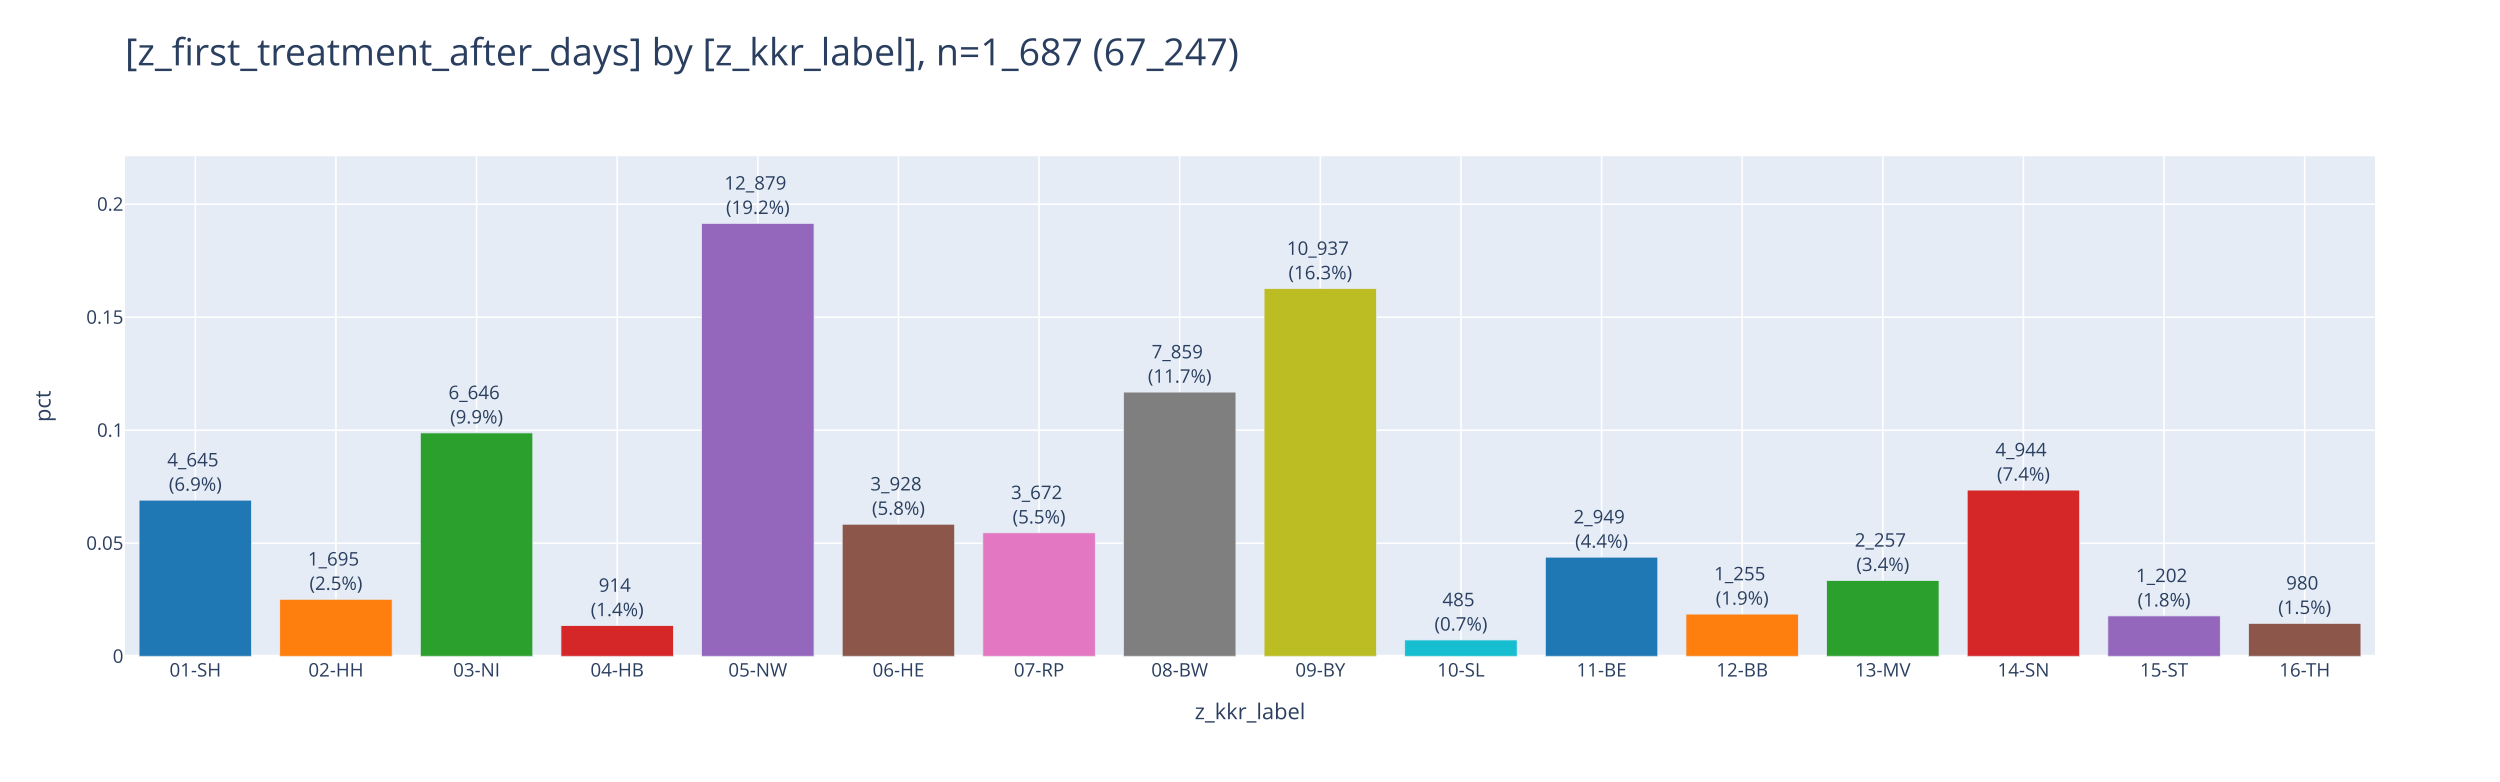
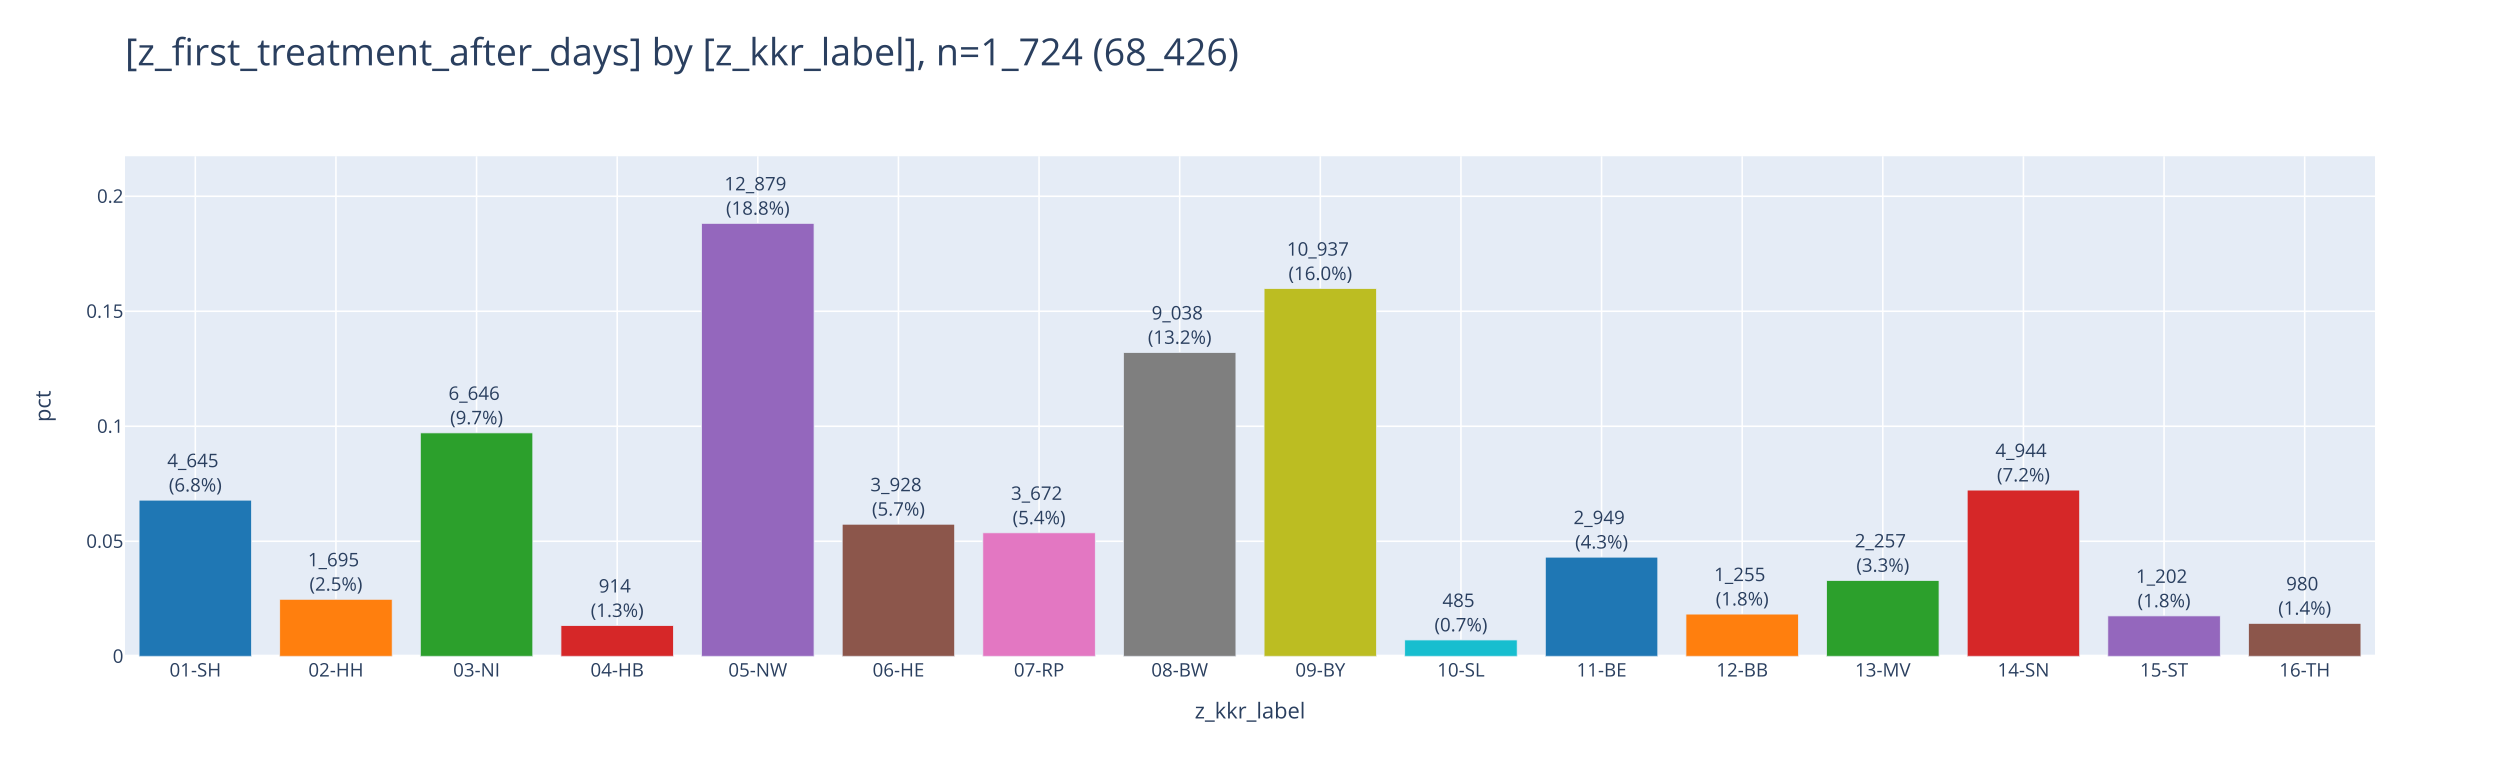
<svg xmlns="http://www.w3.org/2000/svg" class="main-svg" width="1600" height="500" style="" viewBox="0 0 1600 500">
  <rect x="0" y="0" width="1600" height="500" style="fill: rgb(255, 255, 255); fill-opacity: 1;" />
-   <defs id="defs-fbf66f">
+   <defs id="defs-77fe4f">
    <g class="clips">
-       <clipPath id="clipfbf66fxyplot" class="plotclip">
+       <clipPath id="clip77fe4fxyplot" class="plotclip">
        <rect width="1440" height="320" />
      </clipPath>
-       <clipPath class="axesclip" id="clipfbf66fx">
+       <clipPath class="axesclip" id="clip77fe4fx">
        <rect x="80" y="0" width="1440" height="500" />
      </clipPath>
-       <clipPath class="axesclip" id="clipfbf66fy">
+       <clipPath class="axesclip" id="clip77fe4fy">
        <rect x="0" y="100" width="1600" height="320" />
      </clipPath>
-       <clipPath class="axesclip" id="clipfbf66fxy">
+       <clipPath class="axesclip" id="clip77fe4fxy">
        <rect x="80" y="100" width="1440" height="320" />
      </clipPath>
    </g>
    <g class="gradients" />
    <g class="patterns" />
  </defs>
  <g class="bglayer">
    <rect class="bg" x="80" y="100" width="1440" height="320" style="fill: rgb(229, 236, 246); fill-opacity: 1; stroke-width: 0;" />
  </g>
  <g class="layer-below">
    <g class="imagelayer" />
    <g class="shapelayer" />
  </g>
  <g class="cartesianlayer">
    <g class="subplot xy">
      <g class="layer-subplot">
        <g class="shapelayer" />
        <g class="imagelayer" />
      </g>
      <g class="minor-gridlayer">
        <g class="x" />
        <g class="y" />
      </g>
      <g class="gridlayer">
        <g class="x">
          <path class="xgrid crisp" transform="translate(125,0)" d="M0,100v320" style="stroke: rgb(255, 255, 255); stroke-opacity: 1; stroke-width: 1px;" />
          <path class="xgrid crisp" transform="translate(215,0)" d="M0,100v320" style="stroke: rgb(255, 255, 255); stroke-opacity: 1; stroke-width: 1px;" />
          <path class="xgrid crisp" transform="translate(305,0)" d="M0,100v320" style="stroke: rgb(255, 255, 255); stroke-opacity: 1; stroke-width: 1px;" />
          <path class="xgrid crisp" transform="translate(395,0)" d="M0,100v320" style="stroke: rgb(255, 255, 255); stroke-opacity: 1; stroke-width: 1px;" />
          <path class="xgrid crisp" transform="translate(485,0)" d="M0,100v320" style="stroke: rgb(255, 255, 255); stroke-opacity: 1; stroke-width: 1px;" />
          <path class="xgrid crisp" transform="translate(575,0)" d="M0,100v320" style="stroke: rgb(255, 255, 255); stroke-opacity: 1; stroke-width: 1px;" />
          <path class="xgrid crisp" transform="translate(665,0)" d="M0,100v320" style="stroke: rgb(255, 255, 255); stroke-opacity: 1; stroke-width: 1px;" />
          <path class="xgrid crisp" transform="translate(755,0)" d="M0,100v320" style="stroke: rgb(255, 255, 255); stroke-opacity: 1; stroke-width: 1px;" />
          <path class="xgrid crisp" transform="translate(845,0)" d="M0,100v320" style="stroke: rgb(255, 255, 255); stroke-opacity: 1; stroke-width: 1px;" />
          <path class="xgrid crisp" transform="translate(935,0)" d="M0,100v320" style="stroke: rgb(255, 255, 255); stroke-opacity: 1; stroke-width: 1px;" />
          <path class="xgrid crisp" transform="translate(1025,0)" d="M0,100v320" style="stroke: rgb(255, 255, 255); stroke-opacity: 1; stroke-width: 1px;" />
          <path class="xgrid crisp" transform="translate(1115,0)" d="M0,100v320" style="stroke: rgb(255, 255, 255); stroke-opacity: 1; stroke-width: 1px;" />
          <path class="xgrid crisp" transform="translate(1205,0)" d="M0,100v320" style="stroke: rgb(255, 255, 255); stroke-opacity: 1; stroke-width: 1px;" />
          <path class="xgrid crisp" transform="translate(1295,0)" d="M0,100v320" style="stroke: rgb(255, 255, 255); stroke-opacity: 1; stroke-width: 1px;" />
          <path class="xgrid crisp" transform="translate(1385,0)" d="M0,100v320" style="stroke: rgb(255, 255, 255); stroke-opacity: 1; stroke-width: 1px;" />
          <path class="xgrid crisp" transform="translate(1475,0)" d="M0,100v320" style="stroke: rgb(255, 255, 255); stroke-opacity: 1; stroke-width: 1px;" />
        </g>
        <g class="y">
-           <path class="ygrid crisp" transform="translate(0,347.67)" d="M80,0h1440" style="stroke: rgb(255, 255, 255); stroke-opacity: 1; stroke-width: 1px;" />
-           <path class="ygrid crisp" transform="translate(0,275.34)" d="M80,0h1440" style="stroke: rgb(255, 255, 255); stroke-opacity: 1; stroke-width: 1px;" />
-           <path class="ygrid crisp" transform="translate(0,203)" d="M80,0h1440" style="stroke: rgb(255, 255, 255); stroke-opacity: 1; stroke-width: 1px;" />
-           <path class="ygrid crisp" transform="translate(0,130.67)" d="M80,0h1440" style="stroke: rgb(255, 255, 255); stroke-opacity: 1; stroke-width: 1px;" />
+           <path class="ygrid crisp" transform="translate(0,346.4)" d="M80,0h1440" style="stroke: rgb(255, 255, 255); stroke-opacity: 1; stroke-width: 1px;" />
+           <path class="ygrid crisp" transform="translate(0,272.8)" d="M80,0h1440" style="stroke: rgb(255, 255, 255); stroke-opacity: 1; stroke-width: 1px;" />
+           <path class="ygrid crisp" transform="translate(0,199.2)" d="M80,0h1440" style="stroke: rgb(255, 255, 255); stroke-opacity: 1; stroke-width: 1px;" />
+           <path class="ygrid crisp" transform="translate(0,125.6)" d="M80,0h1440" style="stroke: rgb(255, 255, 255); stroke-opacity: 1; stroke-width: 1px;" />
        </g>
      </g>
      <g class="zerolinelayer">
        <path class="yzl zl crisp" transform="translate(0,420)" d="M80,0h1440" style="stroke: rgb(255, 255, 255); stroke-opacity: 1; stroke-width: 2px;" />
      </g>
      <g class="layer-between">
        <g class="shapelayer" />
        <g class="imagelayer" />
      </g>
      <path class="xlines-below" />
      <path class="ylines-below" />
      <g class="overlines-below" />
      <g class="xaxislayer-below" />
      <g class="yaxislayer-below" />
      <g class="overaxes-below" />
      <g class="overplot">
-         <g class="xy" transform="translate(80,100)" clip-path="url(#clipfbf66fxyplot)">
+         <g class="xy" transform="translate(80,100)" clip-path="url(#clip77fe4fxyplot)">
          <g class="barlayer mlayer">
            <g class="trace bars" style="opacity: 1;">
              <g class="points">
                <g class="point">
                  <path d="M9,320V220.08H81V320Z" style="vector-effect: none; opacity: 1; stroke-width: 0.5px; fill: rgb(31, 119, 180); fill-opacity: 1; stroke: rgb(229, 236, 246); stroke-opacity: 1;" />
-                   <text class="bartext bartext-outside" text-anchor="middle" data-notex="1" x="0" y="0" style="font-family: 'Open Sans', verdana, arial, sans-serif; font-size: 12px; fill: rgb(42, 63, 95); fill-opacity: 1; white-space: pre;" transform="translate(45,198.4804)">
+                   <text class="bartext bartext-outside" text-anchor="middle" data-notex="1" x="0" y="0" style="font-family: 'Open Sans', verdana, arial, sans-serif; font-size: 12px; fill: rgb(42, 63, 95); fill-opacity: 1; white-space: pre;" transform="translate(45,198.9804)">
                    <tspan class="line" dy="0em" x="0" y="0">4_645</tspan>
-                     <tspan class="line" dy="1.3em" x="0" y="0">(6.9%)</tspan>
+                     <tspan class="line" dy="1.3em" x="0" y="0">(6.8%)</tspan>
                  </text>
                </g>
              </g>
            </g>
            <g class="trace bars" style="opacity: 1;">
              <g class="points">
                <g class="point">
                  <path d="M99,320V283.54H171V320Z" style="vector-effect: none; opacity: 1; stroke-width: 0.5px; fill: rgb(255, 127, 14); fill-opacity: 1; stroke: rgb(229, 236, 246); stroke-opacity: 1;" />
-                   <text class="bartext bartext-outside" text-anchor="middle" data-notex="1" x="0" y="0" style="font-family: 'Open Sans', verdana, arial, sans-serif; font-size: 12px; fill: rgb(42, 63, 95); fill-opacity: 1; white-space: pre;" transform="translate(135,261.9404)">
+                   <text class="bartext bartext-outside" text-anchor="middle" data-notex="1" x="0" y="0" style="font-family: 'Open Sans', verdana, arial, sans-serif; font-size: 12px; fill: rgb(42, 63, 95); fill-opacity: 1; white-space: pre;" transform="translate(135,262.4404)">
                    <tspan class="line" dy="0em" x="0" y="0">1_695</tspan>
                    <tspan class="line" dy="1.3em" x="0" y="0">(2.5%)</tspan>
                  </text>
                </g>
              </g>
            </g>
            <g class="trace bars" style="opacity: 1;">
              <g class="points">
                <g class="point">
                  <path d="M189,320V177.03H261V320Z" style="vector-effect: none; opacity: 1; stroke-width: 0.5px; fill: rgb(44, 160, 44); fill-opacity: 1; stroke: rgb(229, 236, 246); stroke-opacity: 1;" />
-                   <text class="bartext bartext-outside" text-anchor="middle" data-notex="1" x="0" y="0" style="font-family: 'Open Sans', verdana, arial, sans-serif; font-size: 12px; fill: rgb(42, 63, 95); fill-opacity: 1; white-space: pre;" transform="translate(225,155.4304)">
+                   <text class="bartext bartext-outside" text-anchor="middle" data-notex="1" x="0" y="0" style="font-family: 'Open Sans', verdana, arial, sans-serif; font-size: 12px; fill: rgb(42, 63, 95); fill-opacity: 1; white-space: pre;" transform="translate(225,155.9304)">
                    <tspan class="line" dy="0em" x="0" y="0">6_646</tspan>
-                     <tspan class="line" dy="1.3em" x="0" y="0">(9.9%)</tspan>
+                     <tspan class="line" dy="1.3em" x="0" y="0">(9.7%)</tspan>
                  </text>
                </g>
              </g>
            </g>
            <g class="trace bars" style="opacity: 1;">
              <g class="points">
                <g class="point">
                  <path d="M279,320V300.34H351V320Z" style="vector-effect: none; opacity: 1; stroke-width: 0.5px; fill: rgb(214, 39, 40); fill-opacity: 1; stroke: rgb(229, 236, 246); stroke-opacity: 1;" />
-                   <text class="bartext bartext-outside" text-anchor="middle" data-notex="1" x="0" y="0" style="font-family: 'Open Sans', verdana, arial, sans-serif; font-size: 12px; fill: rgb(42, 63, 95); fill-opacity: 1; white-space: pre;" transform="translate(315,278.7404)">
+                   <text class="bartext bartext-outside" text-anchor="middle" data-notex="1" x="0" y="0" style="font-family: 'Open Sans', verdana, arial, sans-serif; font-size: 12px; fill: rgb(42, 63, 95); fill-opacity: 1; white-space: pre;" transform="translate(315,279.2404)">
                    <tspan class="line" dy="0em" x="0" y="0">914</tspan>
-                     <tspan class="line" dy="1.3em" x="0" y="0">(1.4%)</tspan>
+                     <tspan class="line" dy="1.3em" x="0" y="0">(1.3%)</tspan>
                  </text>
                </g>
              </g>
            </g>
            <g class="trace bars" style="opacity: 1;">
              <g class="points">
                <g class="point">
                  <path d="M369,320V42.94H441V320Z" style="vector-effect: none; opacity: 1; stroke-width: 0.5px; fill: rgb(148, 103, 189); fill-opacity: 1; stroke: rgb(229, 236, 246); stroke-opacity: 1;" />
-                   <text class="bartext bartext-outside" text-anchor="middle" data-notex="1" x="0" y="0" style="font-family: 'Open Sans', verdana, arial, sans-serif; font-size: 12px; fill: rgb(42, 63, 95); fill-opacity: 1; white-space: pre;" transform="translate(405,21.34039)">
+                   <text class="bartext bartext-outside" text-anchor="middle" data-notex="1" x="0" y="0" style="font-family: 'Open Sans', verdana, arial, sans-serif; font-size: 12px; fill: rgb(42, 63, 95); fill-opacity: 1; white-space: pre;" transform="translate(405,21.84039)">
                    <tspan class="line" dy="0em" x="0" y="0">12_879</tspan>
-                     <tspan class="line" dy="1.3em" x="0" y="0">(19.2%)</tspan>
+                     <tspan class="line" dy="1.3em" x="0" y="0">(18.8%)</tspan>
                  </text>
                </g>
              </g>
            </g>
            <g class="trace bars" style="opacity: 1;">
              <g class="points">
                <g class="point">
                  <path d="M459,320V235.5H531V320Z" style="vector-effect: none; opacity: 1; stroke-width: 0.5px; fill: rgb(140, 86, 75); fill-opacity: 1; stroke: rgb(229, 236, 246); stroke-opacity: 1;" />
-                   <text class="bartext bartext-outside" text-anchor="middle" data-notex="1" x="0" y="0" style="font-family: 'Open Sans', verdana, arial, sans-serif; font-size: 12px; fill: rgb(42, 63, 95); fill-opacity: 1; white-space: pre;" transform="translate(495,213.9004)">
+                   <text class="bartext bartext-outside" text-anchor="middle" data-notex="1" x="0" y="0" style="font-family: 'Open Sans', verdana, arial, sans-serif; font-size: 12px; fill: rgb(42, 63, 95); fill-opacity: 1; white-space: pre;" transform="translate(495,214.4004)">
                    <tspan class="line" dy="0em" x="0" y="0">3_928</tspan>
-                     <tspan class="line" dy="1.3em" x="0" y="0">(5.8%)</tspan>
+                     <tspan class="line" dy="1.3em" x="0" y="0">(5.7%)</tspan>
                  </text>
                </g>
              </g>
            </g>
            <g class="trace bars" style="opacity: 1;">
              <g class="points">
                <g class="point">
                  <path d="M549,320V241.01H621V320Z" style="vector-effect: none; opacity: 1; stroke-width: 0.5px; fill: rgb(227, 119, 194); fill-opacity: 1; stroke: rgb(229, 236, 246); stroke-opacity: 1;" />
-                   <text class="bartext bartext-outside" text-anchor="middle" data-notex="1" x="0" y="0" style="font-family: 'Open Sans', verdana, arial, sans-serif; font-size: 12px; fill: rgb(42, 63, 95); fill-opacity: 1; white-space: pre;" transform="translate(585,219.4104)">
+                   <text class="bartext bartext-outside" text-anchor="middle" data-notex="1" x="0" y="0" style="font-family: 'Open Sans', verdana, arial, sans-serif; font-size: 12px; fill: rgb(42, 63, 95); fill-opacity: 1; white-space: pre;" transform="translate(585,219.9104)">
                    <tspan class="line" dy="0em" x="0" y="0">3_672</tspan>
-                     <tspan class="line" dy="1.3em" x="0" y="0">(5.5%)</tspan>
-                   </text>
-                 </g>
-               </g>
-             </g>
-             <g class="trace bars" style="opacity: 1;">
-               <g class="points">
-                 <g class="point">
-                   <path d="M639,320V150.94H711V320Z" style="vector-effect: none; opacity: 1; stroke-width: 0.5px; fill: rgb(127, 127, 127); fill-opacity: 1; stroke: rgb(229, 236, 246); stroke-opacity: 1;" />
-                   <text class="bartext bartext-outside" text-anchor="middle" data-notex="1" x="0" y="0" style="font-family: 'Open Sans', verdana, arial, sans-serif; font-size: 12px; fill: rgb(42, 63, 95); fill-opacity: 1; white-space: pre;" transform="translate(675,129.3404)">
-                     <tspan class="line" dy="0em" x="0" y="0">7_859</tspan>
-                     <tspan class="line" dy="1.3em" x="0" y="0">(11.7%)</tspan>
+                     <tspan class="line" dy="1.3em" x="0" y="0">(5.4%)</tspan>
+                   </text>
+                 </g>
+               </g>
+             </g>
+             <g class="trace bars" style="opacity: 1;">
+               <g class="points">
+                 <g class="point">
+                   <path d="M639,320V125.57H711V320Z" style="vector-effect: none; opacity: 1; stroke-width: 0.5px; fill: rgb(127, 127, 127); fill-opacity: 1; stroke: rgb(229, 236, 246); stroke-opacity: 1;" />
+                   <text class="bartext bartext-outside" text-anchor="middle" data-notex="1" x="0" y="0" style="font-family: 'Open Sans', verdana, arial, sans-serif; font-size: 12px; fill: rgb(42, 63, 95); fill-opacity: 1; white-space: pre;" transform="translate(675,104.4704)">
+                     <tspan class="line" dy="0em" x="0" y="0">9_038</tspan>
+                     <tspan class="line" dy="1.3em" x="0" y="0">(13.2%)</tspan>
                  </text>
                </g>
              </g>
            </g>
            <g class="trace bars" style="opacity: 1;">
              <g class="points">
                <g class="point">
                  <path d="M729,320V84.72H801V320Z" style="vector-effect: none; opacity: 1; stroke-width: 0.5px; fill: rgb(188, 189, 34); fill-opacity: 1; stroke: rgb(229, 236, 246); stroke-opacity: 1;" />
-                   <text class="bartext bartext-outside" text-anchor="middle" data-notex="1" x="0" y="0" style="font-family: 'Open Sans', verdana, arial, sans-serif; font-size: 12px; fill: rgb(42, 63, 95); fill-opacity: 1; white-space: pre;" transform="translate(765,63.12039)">
+                   <text class="bartext bartext-outside" text-anchor="middle" data-notex="1" x="0" y="0" style="font-family: 'Open Sans', verdana, arial, sans-serif; font-size: 12px; fill: rgb(42, 63, 95); fill-opacity: 1; white-space: pre;" transform="translate(765,63.62039)">
                    <tspan class="line" dy="0em" x="0" y="0">10_937</tspan>
-                     <tspan class="line" dy="1.3em" x="0" y="0">(16.3%)</tspan>
+                     <tspan class="line" dy="1.3em" x="0" y="0">(16.0%)</tspan>
                  </text>
                </g>
              </g>
            </g>
            <g class="trace bars" style="opacity: 1;">
              <g class="points">
                <g class="point">
                  <path d="M819,320V309.57H891V320Z" style="vector-effect: none; opacity: 1; stroke-width: 0.5px; fill: rgb(23, 190, 207); fill-opacity: 1; stroke: rgb(229, 236, 246); stroke-opacity: 1;" />
-                   <text class="bartext bartext-outside" text-anchor="middle" data-notex="1" x="0" y="0" style="font-family: 'Open Sans', verdana, arial, sans-serif; font-size: 12px; fill: rgb(42, 63, 95); fill-opacity: 1; white-space: pre;" transform="translate(855,287.9704)">
+                   <text class="bartext bartext-outside" text-anchor="middle" data-notex="1" x="0" y="0" style="font-family: 'Open Sans', verdana, arial, sans-serif; font-size: 12px; fill: rgb(42, 63, 95); fill-opacity: 1; white-space: pre;" transform="translate(855,288.4704)">
                    <tspan class="line" dy="0em" x="0" y="0">485</tspan>
                    <tspan class="line" dy="1.3em" x="0" y="0">(0.7%)</tspan>
                  </text>
                </g>
              </g>
            </g>
            <g class="trace bars" style="opacity: 1;">
              <g class="points">
                <g class="point">
                  <path d="M909,320V256.56H981V320Z" style="vector-effect: none; opacity: 1; stroke-width: 0.5px; fill: rgb(31, 119, 180); fill-opacity: 1; stroke: rgb(229, 236, 246); stroke-opacity: 1;" />
-                   <text class="bartext bartext-outside" text-anchor="middle" data-notex="1" x="0" y="0" style="font-family: 'Open Sans', verdana, arial, sans-serif; font-size: 12px; fill: rgb(42, 63, 95); fill-opacity: 1; white-space: pre;" transform="translate(945,234.9604)">
+                   <text class="bartext bartext-outside" text-anchor="middle" data-notex="1" x="0" y="0" style="font-family: 'Open Sans', verdana, arial, sans-serif; font-size: 12px; fill: rgb(42, 63, 95); fill-opacity: 1; white-space: pre;" transform="translate(945,235.4604)">
                    <tspan class="line" dy="0em" x="0" y="0">2_949</tspan>
-                     <tspan class="line" dy="1.3em" x="0" y="0">(4.4%)</tspan>
+                     <tspan class="line" dy="1.3em" x="0" y="0">(4.3%)</tspan>
                  </text>
                </g>
              </g>
            </g>
            <g class="trace bars" style="opacity: 1;">
              <g class="points">
                <g class="point">
                  <path d="M999,320V293H1071V320Z" style="vector-effect: none; opacity: 1; stroke-width: 0.5px; fill: rgb(255, 127, 14); fill-opacity: 1; stroke: rgb(229, 236, 246); stroke-opacity: 1;" />
-                   <text class="bartext bartext-outside" text-anchor="middle" data-notex="1" x="0" y="0" style="font-family: 'Open Sans', verdana, arial, sans-serif; font-size: 12px; fill: rgb(42, 63, 95); fill-opacity: 1; white-space: pre;" transform="translate(1035,271.4004)">
+                   <text class="bartext bartext-outside" text-anchor="middle" data-notex="1" x="0" y="0" style="font-family: 'Open Sans', verdana, arial, sans-serif; font-size: 12px; fill: rgb(42, 63, 95); fill-opacity: 1; white-space: pre;" transform="translate(1035,271.9004)">
                    <tspan class="line" dy="0em" x="0" y="0">1_255</tspan>
-                     <tspan class="line" dy="1.3em" x="0" y="0">(1.9%)</tspan>
+                     <tspan class="line" dy="1.3em" x="0" y="0">(1.8%)</tspan>
                  </text>
                </g>
              </g>
            </g>
            <g class="trace bars" style="opacity: 1;">
              <g class="points">
                <g class="point">
                  <path d="M1089,320V271.45H1161V320Z" style="vector-effect: none; opacity: 1; stroke-width: 0.5px; fill: rgb(44, 160, 44); fill-opacity: 1; stroke: rgb(229, 236, 246); stroke-opacity: 1;" />
-                   <text class="bartext bartext-outside" text-anchor="middle" data-notex="1" x="0" y="0" style="font-family: 'Open Sans', verdana, arial, sans-serif; font-size: 12px; fill: rgb(42, 63, 95); fill-opacity: 1; white-space: pre;" transform="translate(1125,249.8504)">
+                   <text class="bartext bartext-outside" text-anchor="middle" data-notex="1" x="0" y="0" style="font-family: 'Open Sans', verdana, arial, sans-serif; font-size: 12px; fill: rgb(42, 63, 95); fill-opacity: 1; white-space: pre;" transform="translate(1125,250.3504)">
                    <tspan class="line" dy="0em" x="0" y="0">2_257</tspan>
-                     <tspan class="line" dy="1.3em" x="0" y="0">(3.4%)</tspan>
+                     <tspan class="line" dy="1.3em" x="0" y="0">(3.3%)</tspan>
                  </text>
                </g>
              </g>
            </g>
            <g class="trace bars" style="opacity: 1;">
              <g class="points">
                <g class="point">
                  <path d="M1179,320V213.64H1251V320Z" style="vector-effect: none; opacity: 1; stroke-width: 0.5px; fill: rgb(214, 39, 40); fill-opacity: 1; stroke: rgb(229, 236, 246); stroke-opacity: 1;" />
-                   <text class="bartext bartext-outside" text-anchor="middle" data-notex="1" x="0" y="0" style="font-family: 'Open Sans', verdana, arial, sans-serif; font-size: 12px; fill: rgb(42, 63, 95); fill-opacity: 1; white-space: pre;" transform="translate(1215,192.0404)">
+                   <text class="bartext bartext-outside" text-anchor="middle" data-notex="1" x="0" y="0" style="font-family: 'Open Sans', verdana, arial, sans-serif; font-size: 12px; fill: rgb(42, 63, 95); fill-opacity: 1; white-space: pre;" transform="translate(1215,192.5404)">
                    <tspan class="line" dy="0em" x="0" y="0">4_944</tspan>
-                     <tspan class="line" dy="1.3em" x="0" y="0">(7.4%)</tspan>
+                     <tspan class="line" dy="1.3em" x="0" y="0">(7.2%)</tspan>
                  </text>
                </g>
              </g>
            </g>
            <g class="trace bars" style="opacity: 1;">
              <g class="points">
                <g class="point">
                  <path d="M1269,320V294.14H1341V320Z" style="vector-effect: none; opacity: 1; stroke-width: 0.5px; fill: rgb(148, 103, 189); fill-opacity: 1; stroke: rgb(229, 236, 246); stroke-opacity: 1;" />
-                   <text class="bartext bartext-outside" text-anchor="middle" data-notex="1" x="0" y="0" style="font-family: 'Open Sans', verdana, arial, sans-serif; font-size: 12px; fill: rgb(42, 63, 95); fill-opacity: 1; white-space: pre;" transform="translate(1305,272.5404)">
+                   <text class="bartext bartext-outside" text-anchor="middle" data-notex="1" x="0" y="0" style="font-family: 'Open Sans', verdana, arial, sans-serif; font-size: 12px; fill: rgb(42, 63, 95); fill-opacity: 1; white-space: pre;" transform="translate(1305,273.0404)">
                    <tspan class="line" dy="0em" x="0" y="0">1_202</tspan>
                    <tspan class="line" dy="1.3em" x="0" y="0">(1.8%)</tspan>
                  </text>
                </g>
              </g>
            </g>
            <g class="trace bars" style="opacity: 1;">
              <g class="points">
                <g class="point">
                  <path d="M1359,320V298.92H1431V320Z" style="vector-effect: none; opacity: 1; stroke-width: 0.5px; fill: rgb(140, 86, 75); fill-opacity: 1; stroke: rgb(229, 236, 246); stroke-opacity: 1;" />
-                   <text class="bartext bartext-outside" text-anchor="middle" data-notex="1" x="0" y="0" style="font-family: 'Open Sans', verdana, arial, sans-serif; font-size: 12px; fill: rgb(42, 63, 95); fill-opacity: 1; white-space: pre;" transform="translate(1395,277.3204)">
+                   <text class="bartext bartext-outside" text-anchor="middle" data-notex="1" x="0" y="0" style="font-family: 'Open Sans', verdana, arial, sans-serif; font-size: 12px; fill: rgb(42, 63, 95); fill-opacity: 1; white-space: pre;" transform="translate(1395,277.8204)">
                    <tspan class="line" dy="0em" x="0" y="0">980</tspan>
-                     <tspan class="line" dy="1.3em" x="0" y="0">(1.5%)</tspan>
+                     <tspan class="line" dy="1.3em" x="0" y="0">(1.4%)</tspan>
                  </text>
                </g>
              </g>
            </g>
          </g>
        </g>
      </g>
      <path class="xlines-above crisp" d="M0,0" style="fill: none;" />
      <path class="ylines-above crisp" d="M0,0" style="fill: none;" />
      <g class="overlines-above" />
      <g class="xaxislayer-above">
        <g class="xtick">
          <text text-anchor="middle" x="0" y="433" transform="translate(125,0)" style="font-family: 'Open Sans', verdana, arial, sans-serif; font-size: 12px; fill: rgb(42, 63, 95); fill-opacity: 1; white-space: pre; opacity: 1;">01-SH</text>
        </g>
        <g class="xtick">
          <text text-anchor="middle" x="0" y="433" transform="translate(215,0)" style="font-family: 'Open Sans', verdana, arial, sans-serif; font-size: 12px; fill: rgb(42, 63, 95); fill-opacity: 1; white-space: pre; opacity: 1;">02-HH</text>
        </g>
        <g class="xtick">
          <text text-anchor="middle" x="0" y="433" transform="translate(305,0)" style="font-family: 'Open Sans', verdana, arial, sans-serif; font-size: 12px; fill: rgb(42, 63, 95); fill-opacity: 1; white-space: pre; opacity: 1;">03-NI</text>
        </g>
        <g class="xtick">
          <text text-anchor="middle" x="0" y="433" transform="translate(395,0)" style="font-family: 'Open Sans', verdana, arial, sans-serif; font-size: 12px; fill: rgb(42, 63, 95); fill-opacity: 1; white-space: pre; opacity: 1;">04-HB</text>
        </g>
        <g class="xtick">
          <text text-anchor="middle" x="0" y="433" transform="translate(485,0)" style="font-family: 'Open Sans', verdana, arial, sans-serif; font-size: 12px; fill: rgb(42, 63, 95); fill-opacity: 1; white-space: pre; opacity: 1;">05-NW</text>
        </g>
        <g class="xtick">
          <text text-anchor="middle" x="0" y="433" transform="translate(575,0)" style="font-family: 'Open Sans', verdana, arial, sans-serif; font-size: 12px; fill: rgb(42, 63, 95); fill-opacity: 1; white-space: pre; opacity: 1;">06-HE</text>
        </g>
        <g class="xtick">
          <text text-anchor="middle" x="0" y="433" transform="translate(665,0)" style="font-family: 'Open Sans', verdana, arial, sans-serif; font-size: 12px; fill: rgb(42, 63, 95); fill-opacity: 1; white-space: pre; opacity: 1;">07-RP</text>
        </g>
        <g class="xtick">
          <text text-anchor="middle" x="0" y="433" transform="translate(755,0)" style="font-family: 'Open Sans', verdana, arial, sans-serif; font-size: 12px; fill: rgb(42, 63, 95); fill-opacity: 1; white-space: pre; opacity: 1;">08-BW</text>
        </g>
        <g class="xtick">
          <text text-anchor="middle" x="0" y="433" transform="translate(845,0)" style="font-family: 'Open Sans', verdana, arial, sans-serif; font-size: 12px; fill: rgb(42, 63, 95); fill-opacity: 1; white-space: pre; opacity: 1;">09-BY</text>
        </g>
        <g class="xtick">
          <text text-anchor="middle" x="0" y="433" transform="translate(935,0)" style="font-family: 'Open Sans', verdana, arial, sans-serif; font-size: 12px; fill: rgb(42, 63, 95); fill-opacity: 1; white-space: pre; opacity: 1;">10-SL</text>
        </g>
        <g class="xtick">
          <text text-anchor="middle" x="0" y="433" transform="translate(1025,0)" style="font-family: 'Open Sans', verdana, arial, sans-serif; font-size: 12px; fill: rgb(42, 63, 95); fill-opacity: 1; white-space: pre; opacity: 1;">11-BE</text>
        </g>
        <g class="xtick">
          <text text-anchor="middle" x="0" y="433" transform="translate(1115,0)" style="font-family: 'Open Sans', verdana, arial, sans-serif; font-size: 12px; fill: rgb(42, 63, 95); fill-opacity: 1; white-space: pre; opacity: 1;">12-BB</text>
        </g>
        <g class="xtick">
          <text text-anchor="middle" x="0" y="433" transform="translate(1205,0)" style="font-family: 'Open Sans', verdana, arial, sans-serif; font-size: 12px; fill: rgb(42, 63, 95); fill-opacity: 1; white-space: pre; opacity: 1;">13-MV</text>
        </g>
        <g class="xtick">
          <text text-anchor="middle" x="0" y="433" transform="translate(1295,0)" style="font-family: 'Open Sans', verdana, arial, sans-serif; font-size: 12px; fill: rgb(42, 63, 95); fill-opacity: 1; white-space: pre; opacity: 1;">14-SN</text>
        </g>
        <g class="xtick">
          <text text-anchor="middle" x="0" y="433" transform="translate(1385,0)" style="font-family: 'Open Sans', verdana, arial, sans-serif; font-size: 12px; fill: rgb(42, 63, 95); fill-opacity: 1; white-space: pre; opacity: 1;">15-ST</text>
        </g>
        <g class="xtick">
          <text text-anchor="middle" x="0" y="433" transform="translate(1475,0)" style="font-family: 'Open Sans', verdana, arial, sans-serif; font-size: 12px; fill: rgb(42, 63, 95); fill-opacity: 1; white-space: pre; opacity: 1;">16-TH</text>
        </g>
      </g>
      <g class="yaxislayer-above">
        <g class="ytick">
          <text text-anchor="end" x="79" y="4.2" transform="translate(0,420)" style="font-family: 'Open Sans', verdana, arial, sans-serif; font-size: 12px; fill: rgb(42, 63, 95); fill-opacity: 1; white-space: pre; opacity: 1;">0</text>
        </g>
        <g class="ytick">
-           <text text-anchor="end" x="79" y="4.2" style="font-family: 'Open Sans', verdana, arial, sans-serif; font-size: 12px; fill: rgb(42, 63, 95); fill-opacity: 1; white-space: pre; opacity: 1;" transform="translate(0,347.67)">0.05</text>
-         </g>
-         <g class="ytick">
-           <text text-anchor="end" x="79" y="4.2" style="font-family: 'Open Sans', verdana, arial, sans-serif; font-size: 12px; fill: rgb(42, 63, 95); fill-opacity: 1; white-space: pre; opacity: 1;" transform="translate(0,275.34)">0.1</text>
-         </g>
-         <g class="ytick">
-           <text text-anchor="end" x="79" y="4.2" style="font-family: 'Open Sans', verdana, arial, sans-serif; font-size: 12px; fill: rgb(42, 63, 95); fill-opacity: 1; white-space: pre; opacity: 1;" transform="translate(0,203)">0.15</text>
-         </g>
-         <g class="ytick">
-           <text text-anchor="end" x="79" y="4.2" style="font-family: 'Open Sans', verdana, arial, sans-serif; font-size: 12px; fill: rgb(42, 63, 95); fill-opacity: 1; white-space: pre; opacity: 1;" transform="translate(0,130.67)">0.2</text>
+           <text text-anchor="end" x="79" y="4.2" style="font-family: 'Open Sans', verdana, arial, sans-serif; font-size: 12px; fill: rgb(42, 63, 95); fill-opacity: 1; white-space: pre; opacity: 1;" transform="translate(0,346.4)">0.05</text>
+         </g>
+         <g class="ytick">
+           <text text-anchor="end" x="79" y="4.2" style="font-family: 'Open Sans', verdana, arial, sans-serif; font-size: 12px; fill: rgb(42, 63, 95); fill-opacity: 1; white-space: pre; opacity: 1;" transform="translate(0,272.8)">0.1</text>
+         </g>
+         <g class="ytick">
+           <text text-anchor="end" x="79" y="4.2" style="font-family: 'Open Sans', verdana, arial, sans-serif; font-size: 12px; fill: rgb(42, 63, 95); fill-opacity: 1; white-space: pre; opacity: 1;" transform="translate(0,199.2)">0.15</text>
+         </g>
+         <g class="ytick">
+           <text text-anchor="end" x="79" y="4.2" style="font-family: 'Open Sans', verdana, arial, sans-serif; font-size: 12px; fill: rgb(42, 63, 95); fill-opacity: 1; white-space: pre; opacity: 1;" transform="translate(0,125.6)">0.2</text>
        </g>
      </g>
      <g class="overaxes-above" />
    </g>
  </g>
  <g class="polarlayer" />
  <g class="smithlayer" />
  <g class="ternarylayer" />
  <g class="geolayer" />
  <g class="funnelarealayer" />
  <g class="pielayer" />
  <g class="iciclelayer" />
  <g class="treemaplayer" />
  <g class="sunburstlayer" />
  <g class="glimages" />
-   <defs id="topdefs-fbf66f">
+   <defs id="topdefs-77fe4f">
    <g class="clips" />
  </defs>
  <g class="layer-above">
    <g class="imagelayer" />
    <g class="shapelayer" />
  </g>
  <g class="infolayer">
    <g class="g-gtitle">
-       <text class="gtitle" x="80" y="25" text-anchor="start" dy="0.7em" style="opacity: 1; font-family: 'Open Sans', verdana, arial, sans-serif; font-size: 24px; fill: rgb(42, 63, 95); fill-opacity: 1; white-space: pre;">[z_first_treatment_after_days] by [z_kkr_label], n=1_687 (67_247)</text>
+       <text class="gtitle" x="80" y="25" text-anchor="start" dy="0.7em" style="opacity: 1; font-family: 'Open Sans', verdana, arial, sans-serif; font-size: 24px; fill: rgb(42, 63, 95); fill-opacity: 1; white-space: pre;">[z_first_treatment_after_days] by [z_kkr_label], n=1_724 (68_426)</text>
    </g>
    <g class="g-xtitle">
-       <text class="xtitle" x="800" y="460.3" text-anchor="middle" style="opacity: 1; font-family: 'Open Sans', verdana, arial, sans-serif; font-size: 14px; fill: rgb(42, 63, 95); fill-opacity: 1; white-space: pre;">z_kkr_label</text>
+       <text class="xtitle" x="800" y="459.8" text-anchor="middle" style="opacity: 1; font-family: 'Open Sans', verdana, arial, sans-serif; font-size: 14px; fill: rgb(42, 63, 95); fill-opacity: 1; white-space: pre;">z_kkr_label</text>
    </g>
    <g class="g-ytitle">
-       <text class="ytitle" transform="rotate(-90,32.33438,260)" x="32.334" y="260" text-anchor="middle" style="opacity: 1; font-family: 'Open Sans', verdana, arial, sans-serif; font-size: 14px; fill: rgb(42, 63, 95); fill-opacity: 1; white-space: pre;">pct</text>
+       <text class="ytitle" transform="rotate(-90,32.34219,260)" x="32.342" y="260" text-anchor="middle" style="opacity: 1; font-family: 'Open Sans', verdana, arial, sans-serif; font-size: 14px; fill: rgb(42, 63, 95); fill-opacity: 1; white-space: pre;">pct</text>
    </g>
  </g>
</svg>
